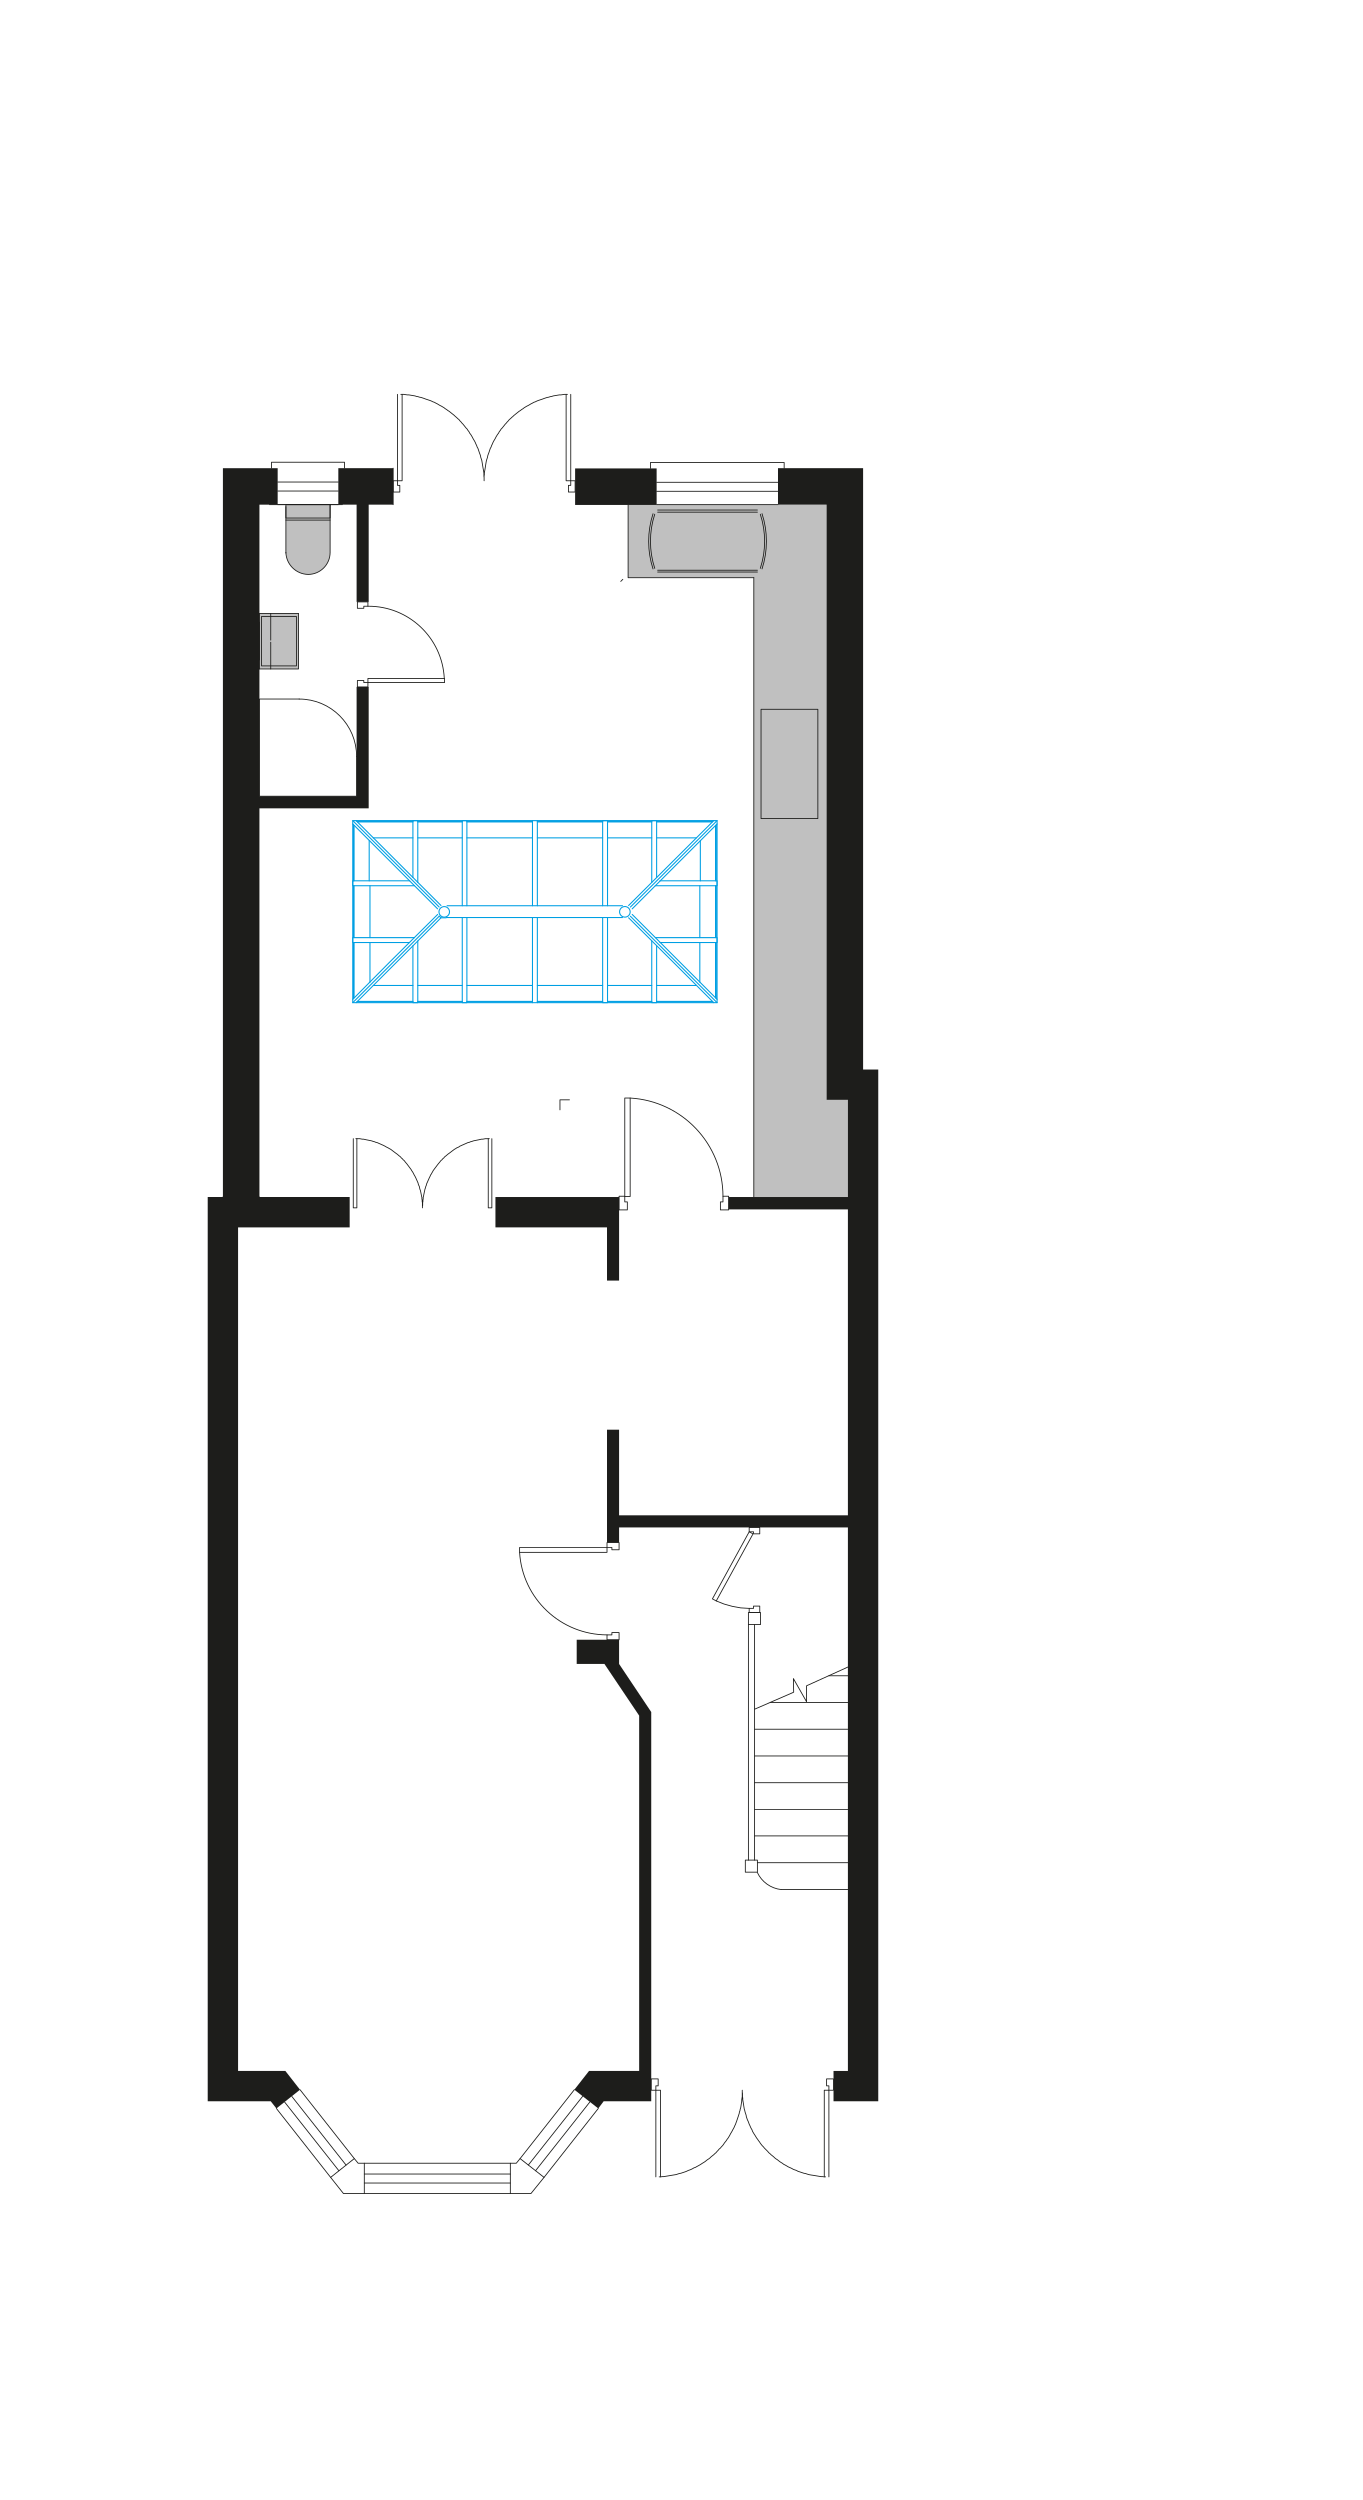
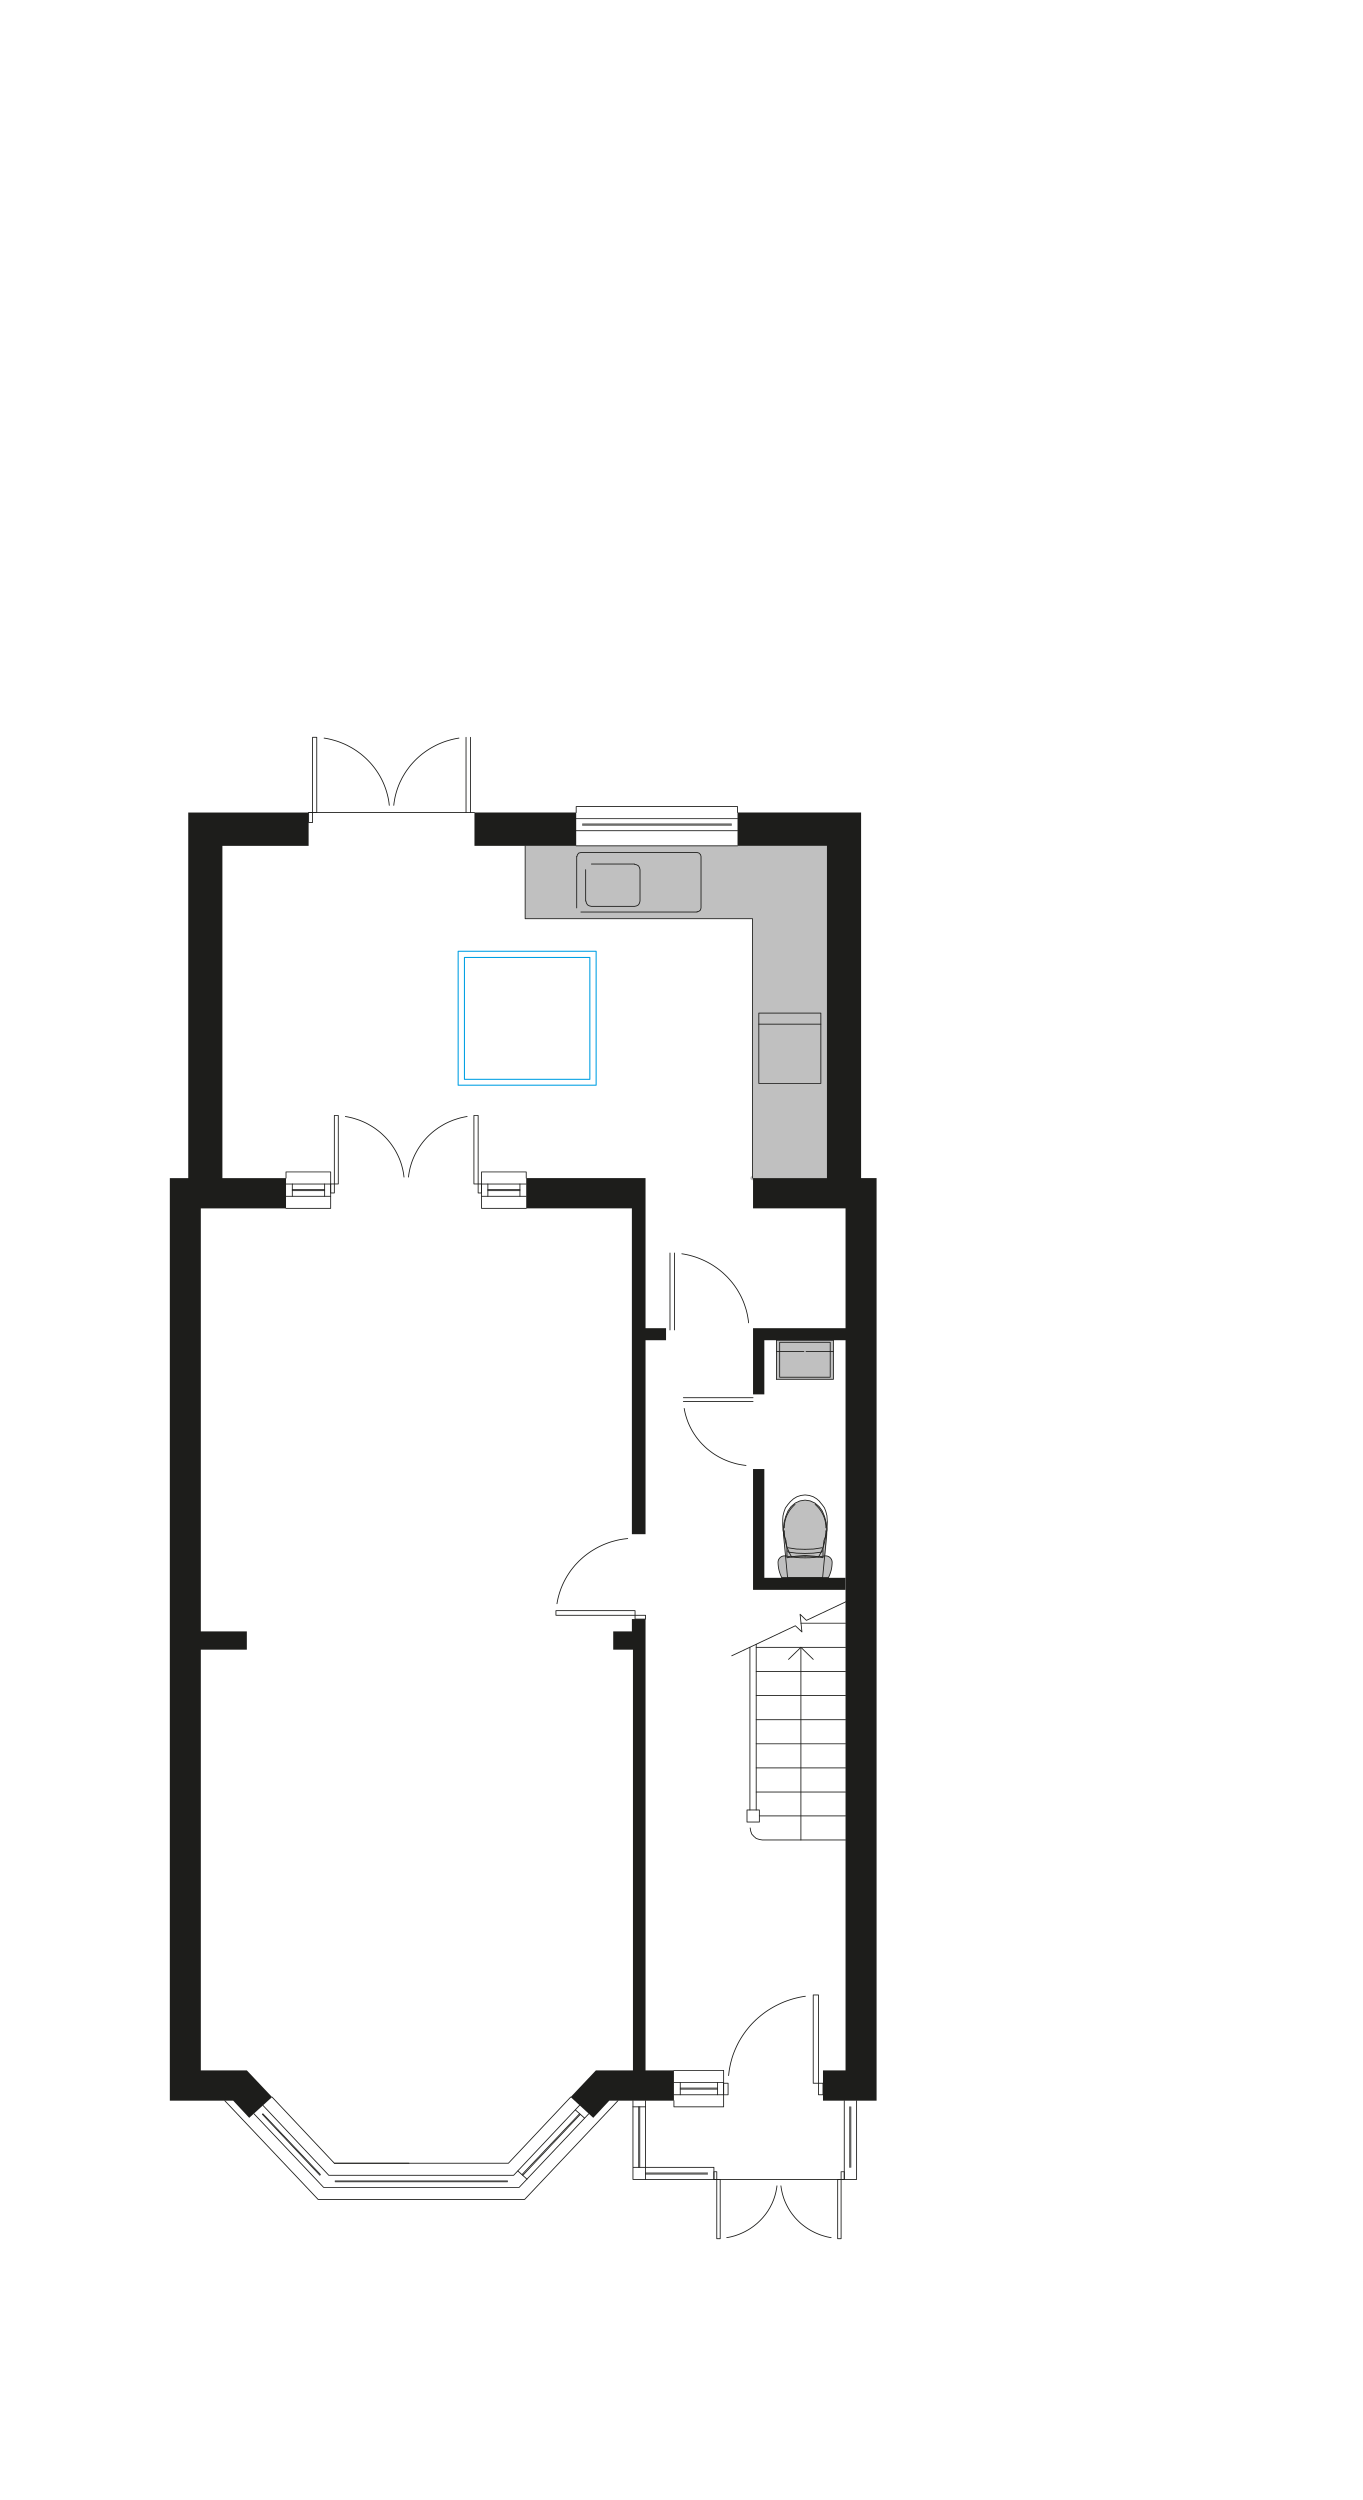
<svg xmlns="http://www.w3.org/2000/svg" viewBox="0 0 318.24 583.97">
  <defs>
-     <style>.a{fill:silver;}.b,.c{fill:none;stroke-linecap:round;stroke-linejoin:round;}.b{stroke:#1d1d1b;stroke-width:0.2px;}.c{stroke:#009fe3;stroke-width:0.25px;}.d{fill:#1d1d1b;}</style>
+     <style>.a{fill:silver;}.b,.c,.d{fill:none;stroke-linecap:round;stroke-linejoin:round;}.b{stroke:silver;stroke-width:1.01px;}.c{stroke:#1d1d1b;stroke-width:0.2px;}.d{stroke:#009fe3;stroke-width:0.25px;}.e{fill:#1d1d1b;}</style>
  </defs>
-   <polygon class="a" points="198.06 279.61 176.08 279.61 176.08 134.94 146.72 134.94 146.72 117.94 153.38 117.94 153.38 117.88 181.73 117.88 193.08 117.88 193.08 249.83 193.08 256.91 198.06 256.91 198.06 279.61" />
-   <rect class="a" x="60.6" y="143.29" width="9.13" height="12.97" />
-   <path class="a" d="M77.11,121v8.06A5.14,5.14,0,0,1,72,134.18a5.3,5.3,0,0,1-5.21-5h0V117.88H77.11Z" />
-   <line class="b" x1="60.6" y1="143.29" x2="60.6" y2="156.26" />
-   <rect class="b" x="61.08" y="144.01" width="8.17" height="11.53" />
-   <line class="b" x1="60.6" y1="143.29" x2="69.72" y2="143.29" />
-   <polyline class="b" points="69.72 143.29 69.72 156.26 60.6 156.26" />
-   <line class="b" x1="63.24" y1="150.01" x2="63.24" y2="156.26" />
-   <line class="b" x1="63.24" y1="143.29" x2="63.24" y2="149.53" />
-   <path class="b" d="M66.78,129.07A5.31,5.31,0,0,0,72,134.18a5.14,5.14,0,0,0,5.11-5.11V117.88" />
-   <line class="b" x1="62.94" y1="117.88" x2="79.99" y2="117.88" />
-   <rect class="b" x="66.78" y="117.88" width="10.33" height="3.12" />
-   <line class="b" x1="77.11" y1="121.49" x2="66.78" y2="121.49" />
-   <line class="b" x1="66.78" y1="129.17" x2="66.78" y2="118.36" />
-   <line class="b" x1="145.48" y1="135.33" x2="145" y2="135.81" />
-   <polygon class="b" points="134.34 112.3 134.34 114.94 132.78 114.94 132.78 113.38 133.32 113.38 133.32 112.3 134.34 112.3" />
-   <polygon class="b" points="92.85 112.3 92.85 113.38 93.39 113.38 93.39 114.94 91.83 114.94 91.83 112.3 92.85 112.3" />
-   <polyline class="b" points="132.24 92.12 132.24 112.3 133.32 112.3 133.32 92.12" />
-   <polyline class="b" points="192.84 508.49 192.48 508.49 192.12 508.43 191.76 508.43 191.4 508.37 191.04 508.31 190.68 508.25 190.32 508.19 189.96 508.13 189.54 508.07 189.18 508.01 188.88 507.95 188.51 507.83 188.16 507.71 187.79 507.65 187.43 507.53 187.07 507.41 186.71 507.29 186.35 507.17 186.05 506.99 185.69 506.87 185.33 506.75 185.03 506.57 184.67 506.39 184.37 506.27 184.01 506.09 183.71 505.9 183.41 505.73 183.05 505.55 182.75 505.31 182.45 505.13 182.15 504.94 181.85 504.7 181.55 504.46 181.25 504.28 180.95 504.04 180.71 503.8 180.41 503.56 180.11 503.32 179.87 503.08 179.57 502.84 179.33 502.54 179.09 502.3 178.79 502 178.55 501.76 178.31 501.46 178.06 501.22 177.82 500.92 177.59 500.62 177.41 500.32 177.16 500.02 176.98 499.72 176.74 499.42 176.56 499.12 176.38 498.82 176.14 498.46 175.96 498.16 175.78 497.86 175.66 497.5 175.48 497.2 175.3 496.84 175.18 496.54 175 496.18 174.88 495.82 174.76 495.52 174.58 495.15 174.46 494.8 174.34 494.44 174.28 494.07 174.16 493.71 174.04 493.35 173.98 493.05 173.86 492.69 173.8 492.33 173.74 491.97 173.68 491.55 173.62 491.19 173.56 490.83 173.5 490.47 173.5 490.11 173.44 489.75 173.44 489.39 173.44 489.03 173.38 488.67 173.38 488.25 173.38 488.67 173.38 489.03 173.38 489.39 173.38 489.75 173.32 490.11 173.26 490.47 173.26 490.83 173.2 491.19 173.14 491.55 173.08 491.97 173.02 492.33 172.9 492.69 172.84 493.05 172.72 493.35 172.66 493.71 172.54 494.07 172.42 494.44 172.3 494.8 172.18 495.15 172.06 495.52 171.94 495.82 171.82 496.18 171.64 496.54 171.52 496.84 171.34 497.2 171.16 497.5 170.98 497.86 170.8 498.16 170.62 498.46 170.44 498.82 170.26 499.12 170.08 499.42 169.84 499.72 169.66 500.02 169.42 500.32 169.18 500.62 169 500.92 168.76 501.22 168.52 501.46 168.28 501.76 167.98 502 167.74 502.3 167.5 502.54 167.25 502.84 166.96 503.08 166.72 503.32 166.41 503.56 166.11 503.8 165.87 504.04 165.57 504.28 165.27 504.46 164.97 504.7 164.67 504.94 164.37 505.13 164.07 505.31 163.71 505.55 163.41 505.73 163.11 505.9 162.75 506.09 162.45 506.27 162.09 506.39 161.79 506.57 161.43 506.75 161.13 506.87 160.77 506.99 160.41 507.17 160.11 507.29 159.75 507.41 159.39 507.53 159.03 507.65 158.67 507.71 158.31 507.83 157.95 507.95 157.59 508.01 157.23 508.07 156.87 508.13 156.5 508.19 156.15 508.25 155.78 508.31 155.42 508.37 155.06 508.43 154.7 508.43 154.34 508.49 153.98 508.49" />
-   <polyline class="b" points="92.85 92.12 92.85 112.3 93.93 112.3 93.93 92.12" />
-   <polyline class="b" points="83.12 265.98 83.42 265.98 83.72 265.98 84.02 265.98 84.32 266.04 84.62 266.1 84.92 266.1 85.22 266.16 85.46 266.22 85.76 266.28 86.06 266.34 86.36 266.4 86.66 266.46 86.9 266.52 87.2 266.64 87.5 266.7 87.74 266.82 88.04 266.88 88.34 267 88.58 267.12 88.88 267.24 89.12 267.36 89.42 267.48 89.66 267.6 89.9 267.72 90.2 267.9 90.44 268.02 90.68 268.14 90.98 268.32 91.22 268.44 91.47 268.62 91.7 268.8 91.94 268.98 92.19 269.17 92.43 269.35 92.67 269.52 92.91 269.7 93.09 269.88 93.33 270.06 93.57 270.25 93.75 270.49 93.99 270.67 94.17 270.91 94.41 271.09 94.59 271.33 94.77 271.57 94.95 271.75 95.13 271.99 95.31 272.23 95.49 272.47 95.67 272.71 95.85 272.95 96.03 273.19 96.15 273.43 96.33 273.67 96.51 273.97 96.63 274.21 96.75 274.45 96.93 274.75 97.05 274.99 97.17 275.23 97.29 275.53 97.41 275.77 97.53 276.07 97.65 276.31 97.71 276.61 97.83 276.91 97.95 277.15 98.01 277.45 98.07 277.75 98.19 278.05 98.25 278.29 98.31 278.59 98.37 278.89 98.43 279.19 98.49 279.49 98.55 279.73 98.55 280.04 98.61 280.33 98.61 280.63 98.67 280.94 98.67 281.24 98.67 281.54 98.67 281.84 98.67 282.14 98.67 281.84 98.73 281.54 98.73 281.24 98.73 280.94 98.79 280.63 98.79 280.33 98.85 280.04 98.85 279.73 98.91 279.49 98.97 279.19 99.03 278.89 99.09 278.59 99.15 278.29 99.21 278.05 99.27 277.75 99.39 277.45 99.45 277.15 99.57 276.91 99.63 276.61 99.75 276.31 99.87 276.07 99.99 275.77 100.11 275.53 100.23 275.23 100.35 274.99 100.47 274.75 100.59 274.45 100.77 274.21 100.89 273.97 101.07 273.67 101.19 273.43 101.37 273.19 101.55 272.95 101.73 272.71 101.91 272.47 102.09 272.23 102.28 271.99 102.45 271.75 102.64 271.57 102.81 271.33 103 271.09 103.24 270.91 103.42 270.67 103.66 270.49 103.84 270.25 104.08 270.06 104.32 269.88 104.5 269.7 104.74 269.52 104.98 269.35 105.22 269.17 105.46 268.98 105.7 268.8 105.94 268.62 106.18 268.44 106.42 268.32 106.66 268.14 106.96 268.02 107.2 267.9 107.44 267.72 107.74 267.6 107.98 267.48 108.28 267.36 108.52 267.24 108.82 267.12 109.06 267 109.36 266.88 109.66 266.82 109.9 266.7 110.2 266.64 110.5 266.52 110.74 266.46 111.04 266.4 111.34 266.34 111.64 266.28 111.94 266.22 112.18 266.16 112.48 266.1 112.78 266.1 113.08 266.04 113.39 265.98 113.69 265.98 113.99 265.98 114.29 265.98" />
-   <polyline class="b" points="114.05 265.98 114.05 282.14 114.89 282.14 114.89 265.98" />
-   <polyline class="b" points="82.52 265.98 82.52 282.14 83.36 282.14 83.36 265.98" />
-   <polyline class="b" points="93.63 92.12 93.99 92.12 94.35 92.12 94.71 92.18 95.13 92.24 95.49 92.24 95.85 92.3 96.21 92.36 96.57 92.42 96.93 92.48 97.29 92.6 97.65 92.66 98.01 92.78 98.37 92.84 98.73 92.96 99.09 93.08 99.39 93.2 99.75 93.32 100.11 93.44 100.47 93.56 100.77 93.68 101.13 93.86 101.49 93.98 101.79 94.16 102.16 94.34 102.45 94.52 102.75 94.7 103.12 94.88 103.42 95.06 103.72 95.24 104.02 95.48 104.32 95.66 104.62 95.9 104.92 96.08 105.22 96.32 105.52 96.56 105.82 96.8 106.12 97.04 106.36 97.28 106.66 97.52 106.9 97.77 107.2 98 107.44 98.31 107.68 98.55 107.92 98.85 108.16 99.09 108.4 99.39 108.64 99.69 108.88 99.99 109.12 100.23 109.3 100.53 109.54 100.83 109.72 101.19 109.96 101.49 110.14 101.79 110.32 102.09 110.5 102.45 110.68 102.75 110.86 103.05 111.04 103.41 111.16 103.71 111.34 104.07 111.46 104.43 111.64 104.73 111.76 105.09 111.88 105.45 112 105.81 112.12 106.11 112.24 106.47 112.3 106.83 112.42 107.19 112.54 107.55 112.6 107.91 112.66 108.27 112.72 108.64 112.78 109 112.84 109.36 112.91 109.72 112.97 110.08 113.03 110.5 113.03 110.86 113.03 111.22 113.08 111.58 113.08 111.94 113.08 112.3 113.08 111.94 113.08 111.58 113.08 111.22 113.14 110.86 113.14 110.5 113.2 110.08 113.27 109.72 113.33 109.36 113.39 109 113.44 108.64 113.5 108.27 113.56 107.91 113.63 107.55 113.75 107.19 113.87 106.83 113.93 106.47 114.05 106.11 114.17 105.81 114.29 105.45 114.41 105.09 114.53 104.73 114.71 104.43 114.83 104.07 115.01 103.71 115.13 103.41 115.31 103.05 115.49 102.75 115.67 102.45 115.85 102.09 116.03 101.79 116.21 101.49 116.45 101.19 116.63 100.83 116.87 100.53 117.05 100.23 117.29 99.99 117.53 99.69 117.77 99.39 118.01 99.09 118.25 98.85 118.49 98.55 118.73 98.31 118.97 98 119.27 97.77 119.51 97.52 119.81 97.28 120.05 97.04 120.35 96.8 120.65 96.56 120.95 96.32 121.25 96.08 121.55 95.9 121.85 95.66 122.15 95.48 122.45 95.24 122.75 95.06 123.05 94.88 123.42 94.7 123.72 94.52 124.02 94.34 124.38 94.16 124.68 93.98 125.04 93.86 125.4 93.68 125.7 93.56 126.06 93.44 126.42 93.32 126.78 93.2 127.08 93.08 127.44 92.96 127.8 92.84 128.16 92.78 128.52 92.66 128.88 92.6 129.24 92.48 129.6 92.42 129.96 92.36 130.32 92.3 130.68 92.24 131.04 92.24 131.46 92.18 131.82 92.12 132.18 92.12 132.54 92.12" />
-   <polyline class="b" points="154.28 508.49 154.28 488.25 153.2 488.25 153.2 508.49" />
-   <polygon class="b" points="193.62 488.25 193.62 487.23 193.08 487.23 193.08 485.61 194.7 485.61 194.7 488.25 193.62 488.25" />
-   <polygon class="b" points="152.12 488.25 152.12 485.61 153.74 485.61 153.74 487.23 153.2 487.23 153.2 488.25 152.12 488.25" />
-   <polyline class="b" points="193.62 508.49 193.62 488.25 192.54 488.25 192.54 508.49" />
-   <polyline class="b" points="167.31 373.96 169.12 374.68 171.04 375.22 173.02 375.58 175 375.7" />
-   <rect class="b" x="85.94" y="158.48" width="17.9" height="0.96" />
-   <polygon class="b" points="83.48 140.59 83.48 142.09 84.98 142.09 84.98 141.61 85.94 141.61 85.94 140.59 83.48 140.59" />
-   <polygon class="b" points="84.98 159.44 84.98 158.96 83.48 158.96 83.48 160.46 85.94 160.46 85.94 159.44 84.98 159.44" />
-   <path class="b" d="M168.88,279.43a23,23,0,0,0-21.68-22.94" />
-   <rect class="b" x="145.94" y="256.49" width="1.26" height="23" />
-   <polygon class="b" points="170.2 282.62 168.28 282.62 168.28 280.75 168.88 280.75 168.88 279.43 170.2 279.43 170.2 282.62" />
-   <polygon class="b" points="145.94 280.75 146.54 280.75 146.54 282.62 144.61 282.62 144.61 279.43 145.94 279.43 145.94 280.75" />
-   <path class="b" d="M121.37,362.61a20.51,20.51,0,0,0,20.42,19.28" />
-   <rect class="b" x="121.37" y="361.47" width="20.42" height="1.14" />
-   <polygon class="b" points="144.61 383.03 144.61 381.35 142.93 381.35 142.93 381.89 141.79 381.89 141.79 383.03 144.61 383.03" />
-   <polygon class="b" points="142.93 361.47 142.93 362.01 144.61 362.01 144.61 360.33 141.79 360.33 141.79 361.47 142.93 361.47" />
-   <polygon class="b" points="167.31 373.96 166.41 373.48 175 357.81 175.9 358.29 167.31 373.96" />
-   <polygon class="b" points="177.47 376.67 177.47 375.16 176.02 375.16 176.02 375.7 175 375.7 175 376.67 177.47 376.67" />
-   <polygon class="b" points="176.02 357.81 176.02 358.29 177.47 358.29 177.47 356.79 175 356.79 175 357.81 176.02 357.81" />
-   <path class="b" d="M103.78,158.48a17.73,17.73,0,0,0-17.84-16.87" />
-   <line class="b" x1="176.08" y1="279.61" x2="176.08" y2="134.94" />
-   <polygon class="b" points="77.23 508.61 82.76 504.22 83.66 505.31 85.1 505.31 85.1 512.39 80.23 512.39 77.23 508.61" />
-   <polygon class="b" points="127.08 508.61 121.49 504.22 120.59 505.31 119.21 505.31 119.21 512.39 124.02 512.39 127.08 508.61" />
-   <line class="b" x1="52.07" y1="279.61" x2="60.6" y2="279.61" />
-   <rect class="b" x="174.82" y="376.66" width="2.82" height="2.82" />
-   <polyline class="b" points="176.08 134.94 146.72 134.94 146.72 117.88" />
-   <polyline class="b" points="133.02 256.91 130.8 256.91 130.8 259.25" />
-   <line class="b" x1="91.83" y1="117.88" x2="91.83" y2="109.36" />
-   <path class="b" d="M152.94,120.12a20.45,20.45,0,0,0,0,12.64" />
-   <path class="b" d="M177.6,132.76a20.37,20.37,0,0,0,0-12.64" />
-   <path class="b" d="M178,132.89a20.76,20.76,0,0,0,0-12.9" />
-   <line class="b" x1="176.92" y1="133.2" x2="153.62" y2="133.2" />
-   <line class="b" x1="176.92" y1="119.63" x2="153.62" y2="119.63" />
-   <line class="b" x1="176.92" y1="119.14" x2="153.62" y2="119.14" />
-   <line class="b" x1="176.92" y1="133.62" x2="153.62" y2="133.62" />
-   <polyline class="b" points="60.6 145.33 60.6 149.77 60.6 154.16" />
-   <path class="b" d="M152.54,120a20.83,20.83,0,0,0,0,12.9" />
-   <polyline class="b" points="83.3 176.68 83.3 185.99 60.6 185.99 60.6 163.29 69.91 163.29" />
-   <path class="b" d="M83.3,176.71a13.42,13.42,0,0,0-13.43-13.42" />
-   <line class="b" x1="119.21" y1="512.39" x2="85.1" y2="512.39" />
-   <line class="b" x1="198.06" y1="391.44" x2="193.62" y2="391.44" />
-   <polyline class="b" points="151.94 109.42 151.94 108.03 183.17 108.03 183.17 109.42" />
-   <line class="b" x1="134.16" y1="488.13" x2="121.49" y2="504.22" />
-   <line class="b" x1="64.86" y1="112.6" x2="79.03" y2="112.6" />
-   <line class="b" x1="139.75" y1="492.51" x2="127.08" y2="508.61" />
-   <line class="b" x1="198.06" y1="441.35" x2="182.51" y2="441.35" />
-   <line class="b" x1="176.26" y1="379.49" x2="176.26" y2="434.5" />
-   <line class="b" x1="70.08" y1="488.13" x2="82.76" y2="504.22" />
-   <line class="b" x1="198.06" y1="403.93" x2="176.26" y2="403.93" />
-   <line class="b" x1="198.06" y1="410.18" x2="176.26" y2="410.18" />
-   <line class="b" x1="198.06" y1="416.42" x2="176.26" y2="416.42" />
-   <line class="b" x1="198.06" y1="422.67" x2="176.26" y2="422.67" />
-   <line class="b" x1="198.06" y1="428.85" x2="176.26" y2="428.85" />
-   <line class="b" x1="198.06" y1="435.1" x2="176.92" y2="435.1" />
-   <line class="b" x1="153.38" y1="117.88" x2="181.73" y2="117.88" />
-   <line class="b" x1="174.82" y1="379.49" x2="174.82" y2="434.5" />
-   <line class="b" x1="80.83" y1="505.73" x2="68.16" y2="489.69" />
-   <line class="b" x1="64.56" y1="492.51" x2="77.23" y2="508.61" />
-   <line class="b" x1="79.15" y1="507.05" x2="66.48" y2="491.01" />
-   <line class="b" x1="85.1" y1="507.83" x2="119.21" y2="507.83" />
-   <line class="b" x1="153.38" y1="112.66" x2="181.73" y2="112.66" />
-   <line class="b" x1="153.38" y1="114.76" x2="181.73" y2="114.76" />
-   <line class="b" x1="119.21" y1="505.3" x2="85.1" y2="505.3" />
-   <line class="b" x1="64.86" y1="117.88" x2="79.03" y2="117.88" />
-   <line class="b" x1="198.06" y1="397.68" x2="179.93" y2="397.68" />
-   <polyline class="b" points="63.42 109.36 63.42 107.97 80.47 107.97 80.47 109.36" />
-   <line class="b" x1="125.1" y1="507.05" x2="137.77" y2="491.01" />
-   <line class="b" x1="123.41" y1="505.73" x2="136.09" y2="489.69" />
-   <polyline class="b" points="176.26 399.25 185.39 395.28 185.33 392.1 188.4 397.5 188.4 393.78 198.06 389.4" />
-   <rect class="b" x="174.1" y="434.5" width="2.82" height="2.82" />
-   <path class="b" d="M176.9,437.38a7,7,0,0,0,5.57,4" />
-   <line class="b" x1="64.86" y1="114.7" x2="79.03" y2="114.7" />
-   <line class="b" x1="85.1" y1="509.93" x2="119.21" y2="509.93" />
-   <rect class="b" x="177.77" y="165.69" width="13.27" height="25.52" />
-   <line class="c" x1="82.4" y1="234.21" x2="82.4" y2="191.69" />
-   <line class="c" x1="107.98" y1="230.19" x2="97.59" y2="230.19" />
-   <line class="c" x1="96.45" y1="230.19" x2="87.2" y2="230.19" />
-   <line class="c" x1="87.2" y1="195.72" x2="96.45" y2="195.72" />
-   <line class="c" x1="97.59" y1="195.72" x2="107.98" y2="195.72" />
-   <polyline class="c" points="107.98 211.57 107.98 191.69 109.06 191.69 109.06 211.57" />
-   <polyline class="c" points="109.06 214.33 109.06 234.21 107.98 234.21 107.98 214.33" />
-   <polyline class="c" points="96.45 204.97 96.45 191.69 97.59 191.69 97.59 206.11" />
-   <polyline class="c" points="95.67 220.16 82.4 220.16 82.4 219.02 96.81 219.02" />
-   <polyline class="c" points="96.81 206.89 82.4 206.89 82.4 205.75 95.67 205.75" />
-   <polyline class="c" points="97.59 219.8 97.59 234.21 96.45 234.21 96.45 220.94" />
-   <line class="c" x1="82.58" y1="233.25" x2="82.58" y2="220.16" />
-   <line class="c" x1="86.42" y1="229.41" x2="86.42" y2="220.16" />
-   <line class="c" x1="82.7" y1="233.07" x2="82.7" y2="220.16" />
-   <line class="c" x1="83.54" y1="191.99" x2="96.45" y2="191.99" />
-   <line class="c" x1="83.36" y1="191.87" x2="96.45" y2="191.87" />
-   <line class="c" x1="86.24" y1="205.75" x2="86.24" y2="196.38" />
-   <line class="c" x1="82.58" y1="205.75" x2="82.58" y2="192.65" />
-   <line class="c" x1="82.7" y1="205.75" x2="82.7" y2="192.83" />
-   <line class="c" x1="82.58" y1="219.02" x2="82.58" y2="206.89" />
-   <line class="c" x1="86.42" y1="219.02" x2="86.42" y2="206.89" />
-   <line class="c" x1="82.7" y1="219.02" x2="82.7" y2="206.89" />
-   <line class="c" x1="96.45" y1="234.03" x2="83.36" y2="234.03" />
-   <line class="c" x1="96.45" y1="233.91" x2="83.54" y2="233.91" />
-   <line class="c" x1="107.98" y1="234.03" x2="97.59" y2="234.03" />
-   <line class="c" x1="107.98" y1="233.91" x2="97.59" y2="233.91" />
-   <line class="c" x1="97.59" y1="191.99" x2="107.98" y2="191.99" />
-   <line class="c" x1="97.59" y1="191.87" x2="107.98" y2="191.87" />
-   <line class="c" x1="103" y1="211.51" x2="83.18" y2="191.69" />
-   <line class="c" x1="102.21" y1="212.29" x2="82.4" y2="192.47" />
-   <polyline class="c" points="103 214.39 91.89 225.5 83.18 234.21" />
-   <polyline class="c" points="102.22 213.61 91.04 224.72 82.4 233.43" />
-   <path class="c" d="M105,213a1.23,1.23,0,1,0-1.23,1.23A1.23,1.23,0,0,0,105,213Z" />
-   <line class="c" x1="125.52" y1="191.69" x2="125.52" y2="211.57" />
-   <line class="c" x1="124.38" y1="191.69" x2="124.38" y2="211.57" />
-   <line class="c" x1="124.38" y1="234.21" x2="124.38" y2="214.33" />
-   <line class="c" x1="125.52" y1="234.21" x2="125.52" y2="214.33" />
-   <line class="c" x1="167.5" y1="234.21" x2="167.5" y2="191.69" />
-   <line class="c" x1="125.52" y1="230.19" x2="140.77" y2="230.19" />
-   <line class="c" x1="109.06" y1="230.19" x2="124.38" y2="230.19" />
-   <line class="c" x1="141.91" y1="230.19" x2="152.24" y2="230.19" />
-   <line class="c" x1="153.38" y1="230.19" x2="162.63" y2="230.19" />
-   <line class="c" x1="162.63" y1="195.72" x2="153.38" y2="195.72" />
-   <line class="c" x1="152.24" y1="195.72" x2="141.91" y2="195.72" />
-   <line class="c" x1="124.38" y1="195.72" x2="109.06" y2="195.72" />
-   <line class="c" x1="140.77" y1="195.72" x2="125.52" y2="195.72" />
-   <polyline class="c" points="147.26 214.03 167.5 234.21 82.4 234.21 102.58 214.03" />
-   <polyline class="c" points="141.91 211.57 141.91 191.69 140.77 191.69 140.77 211.57" />
-   <polyline class="c" points="140.77 214.33 140.77 234.21 141.91 234.21 141.91 214.33" />
-   <polyline class="c" points="153.38 204.97 153.38 191.69 152.24 191.69 152.24 206.11" />
-   <polyline class="c" points="154.16 220.16 167.5 220.16 167.5 219.02 153.08 219.02" />
-   <polyline class="c" points="153.08 206.89 167.5 206.89 167.5 205.75 154.16 205.75" />
-   <polyline class="c" points="152.24 219.8 152.24 234.21 153.38 234.21 153.38 220.94" />
-   <line class="c" x1="167.32" y1="233.25" x2="167.32" y2="220.16" />
-   <line class="c" x1="163.47" y1="229.41" x2="163.47" y2="220.16" />
-   <line class="c" x1="167.14" y1="233.07" x2="167.14" y2="220.16" />
-   <line class="c" x1="166.35" y1="191.99" x2="153.38" y2="191.99" />
-   <line class="c" x1="166.47" y1="191.87" x2="153.38" y2="191.87" />
-   <line class="c" x1="163.59" y1="205.75" x2="163.59" y2="196.38" />
-   <line class="c" x1="167.32" y1="205.75" x2="167.32" y2="192.65" />
-   <line class="c" x1="167.14" y1="205.75" x2="167.14" y2="192.83" />
-   <line class="c" x1="167.32" y1="219.02" x2="167.32" y2="206.89" />
-   <line class="c" x1="163.47" y1="219.02" x2="163.47" y2="206.89" />
-   <line class="c" x1="167.14" y1="219.02" x2="167.14" y2="206.89" />
-   <line class="c" x1="153.38" y1="234.03" x2="166.47" y2="234.03" />
-   <line class="c" x1="153.38" y1="233.91" x2="166.35" y2="233.91" />
-   <line class="c" x1="141.91" y1="234.03" x2="152.24" y2="234.03" />
-   <line class="c" x1="141.91" y1="233.91" x2="152.24" y2="233.91" />
-   <line class="c" x1="125.52" y1="234.03" x2="140.77" y2="234.03" />
-   <line class="c" x1="109.06" y1="234.03" x2="124.38" y2="234.03" />
-   <line class="c" x1="125.52" y1="233.91" x2="140.77" y2="233.91" />
-   <line class="c" x1="109.06" y1="233.91" x2="124.38" y2="233.91" />
-   <line class="c" x1="124.38" y1="191.99" x2="109.06" y2="191.99" />
-   <line class="c" x1="140.77" y1="191.99" x2="125.52" y2="191.99" />
-   <line class="c" x1="124.38" y1="191.87" x2="109.06" y2="191.87" />
-   <line class="c" x1="140.77" y1="191.87" x2="125.52" y2="191.87" />
-   <line class="c" x1="152.24" y1="191.99" x2="141.91" y2="191.99" />
-   <line class="c" x1="152.24" y1="191.87" x2="141.91" y2="191.87" />
-   <line class="c" x1="146.84" y1="211.51" x2="166.71" y2="191.69" />
-   <line class="c" x1="147.68" y1="212.29" x2="167.5" y2="192.47" />
-   <polyline class="c" points="146.84 214.39 158.01 225.5 166.72 234.21" />
-   <polyline class="c" points="147.68 213.61 158.79 224.72 167.5 233.43" />
-   <polyline class="c" points="102.58 211.87 82.4 191.69 167.5 191.69 147.26 211.87" />
-   <polyline class="c" points="145.4 214.33 104.26 214.33 104.2 214.39 103 214.39 102.58 213.97" />
-   <line class="c" x1="145.4" y1="211.57" x2="104.44" y2="211.57" />
-   <path class="c" d="M147.2,213a1.24,1.24,0,1,0-1.23,1.23A1.23,1.23,0,0,0,147.2,213Z" />
-   <rect class="d" x="134.34" y="109.42" width="19.04" height="8.53" />
-   <polygon class="d" points="137.59 483.75 149.3 483.75 149.3 400.75 141.19 388.68 134.71 388.68 134.71 383.03 144.61 383.03 144.61 388.68 152.12 399.91 152.12 490.83 141.01 490.83 139.75 492.51 134.16 488.13 137.59 483.75" />
-   <polygon class="d" points="115.73 279.61 115.73 286.7 141.79 286.7 141.79 299.13 144.61 299.13 144.61 279.61 115.73 279.61" />
-   <polygon class="d" points="83.3 117.88 83.3 140.59 86.12 140.59 86.12 117.88 91.83 117.88 91.83 109.36 79.03 109.36 79.03 117.88 83.3 117.88" />
-   <polygon class="d" points="48.52 490.83 63.24 490.83 64.56 492.51 70.08 488.13 66.66 483.75 55.61 483.75 55.61 286.7 81.68 286.7 81.68 279.61 60.6 279.61 60.6 188.81 86.12 188.81 86.12 160.46 83.3 160.46 83.3 185.99 60.6 185.99 60.6 117.88 64.86 117.88 64.86 109.36 52.07 109.36 52.07 279.61 48.52 279.61 48.52 490.83" />
-   <polygon class="d" points="198.06 279.61 170.2 279.61 170.2 282.5 198.06 282.5 198.06 353.96 144.61 353.96 144.61 333.96 141.79 333.96 141.79 360.33 144.61 360.33 144.61 356.79 198.06 356.79 198.06 483.75 194.7 483.75 194.7 490.83 205.15 490.83 205.15 279.61 205.15 249.83 201.61 249.83 201.61 109.36 181.73 109.36 181.73 117.88 193.08 117.88 193.08 249.83 193.08 256.91 198.06 256.91 198.06 279.61" />
+   <polygon class="a" points="122.67 197.58 122.67 214.6 175.78 214.6 175.78 275.19 175.9 275.19 193.16 275.19 193.16 197.58 172.28 197.58 134.59 197.58 122.67 197.58" />
+   <line class="b" x1="175.78" y1="275.19" x2="175.9" y2="275.19" />
+   <rect class="a" x="181.38" y="313.06" width="13.29" height="9.13" />
+   <path class="a" d="M192.88,363.43l.34,0,.31.11.29.18.23.24.18.28.11.31,0,.32,0,.48,0,.47-.07.46-.1.47-.13.45-.15.45-.18.44-.21.43H182.64l-.21-.43-.18-.44-.15-.45-.13-.45-.1-.47-.07-.46,0-.47,0-.48,0-.32.11-.31.18-.28.23-.24.29-.18.31-.11.34,0,.24,0-.45-4.83-.05-1.46.16-1.46.36-1.41.55-1.33.75-1,1-.81,1.11-.51,1.19-.18,1.19.18,1.11.51,1,.81.75,1,.55,1.33.36,1.41.16,1.46,0,1.46-.45,4.83Zm-7.08.35,1.13.09,1.13,0,1.13,0,1.12-.09.91-.12h-6.33Z" />
+   <line class="c" x1="181.38" y1="313.06" x2="194.67" y2="313.06" />
+   <rect class="c" x="182.12" y="313.54" width="11.81" height="8.17" />
+   <line class="c" x1="181.38" y1="313.06" x2="181.38" y2="322.19" />
+   <polyline class="c" points="181.38 322.19 194.67 322.19 194.67 313.06" />
+   <line class="c" x1="188.28" y1="315.7" x2="194.67" y2="315.7" />
+   <line class="c" x1="181.38" y1="315.7" x2="187.78" y2="315.7" />
+   <polygon class="c" points="193.48 368.56 193.69 368.13 193.87 367.69 194.02 367.24 194.15 366.79 194.25 366.32 194.32 365.86 194.36 365.38 194.38 364.91 194.34 364.59 194.23 364.27 194.05 364 193.81 363.76 193.53 363.58 193.22 363.47 192.88 363.43 192.55 363.45 191.43 363.65 190.31 363.78 189.19 363.87 188.06 363.89 186.93 363.87 185.8 363.78 184.69 363.65 183.57 363.45 183.24 363.43 182.9 363.47 182.59 363.58 182.3 363.76 182.07 364 181.89 364.27 181.78 364.59 181.74 364.91 181.76 365.38 181.8 365.86 181.87 366.32 181.97 366.79 182.1 367.24 182.25 367.69 182.43 368.13 182.64 368.56 193.48 368.56" />
+   <polyline class="c" points="185.71 351.42 185.52 351.58 185.34 351.76 185.17 351.94 185 352.12 184.84 352.31 184.68 352.5 184.53 352.7 184.4 352.91 184.26 353.12 184.13 353.33 184.02 353.55 183.91 353.77 183.8 353.99 183.71 354.22 183.62 354.45 183.54 354.69 183.47 354.92 183.4 355.16 183.35 355.4 183.3 355.64 183.26 355.89 183.24 356.13 183.21 356.38 183.2 356.62 183.2 356.87" />
+   <polyline class="c" points="192.92 356.87 192.92 356.62 192.91 356.38 192.88 356.13 192.85 355.89 192.82 355.64 192.77 355.4 192.72 355.16 192.65 354.92 192.58 354.69 192.5 354.45 192.41 354.22 192.32 353.99 192.21 353.77 192.1 353.55 191.98 353.33 191.86 353.12 191.72 352.91 191.58 352.7 191.44 352.5 191.28 352.31 191.12 352.12 190.95 351.94 190.78 351.76 190.6 351.58 190.41 351.42" />
+   <polyline class="c" points="191.22 363.65 191.42 363.3 191.61 362.95 191.79 362.59 191.95 362.22 192.1 361.85 192.24 361.48 192.37 361.1 192.48 360.71 192.58 360.33 192.67 359.94 192.75 359.55 192.81 359.15 192.85 358.75 192.89 358.36 192.91 357.96 192.91 357.56" />
+   <line class="c" x1="188.06" y1="363.65" x2="191.22" y2="363.65" />
+   <line class="c" x1="184.9" y1="363.65" x2="188.06" y2="363.65" />
+   <polyline class="c" points="183.21 357.56 183.21 357.96 183.23 358.36 183.27 358.75 183.31 359.15 183.37 359.55 183.45 359.94 183.53 360.33 183.63 360.71 183.75 361.1 183.88 361.48 184.01 361.85 184.17 362.22 184.33 362.59 184.51 362.95 184.69 363.3 184.9 363.65" />
+   <polygon class="c" points="192.98 355.7 192.62 354.29 192.07 352.96 191.32 351.91 190.36 351.1 189.25 350.59 188.06 350.41 186.87 350.59 185.75 351.1 184.79 351.91 184.05 352.96 183.5 354.29 183.14 355.7 182.98 357.16 183.03 358.62 183.97 368.56 192.15 368.56 193.09 358.62 193.14 357.16 192.98 355.7" />
+   <polyline class="c" points="191.44 350.76 192.05 351.48 192.6 352.25 192.91 353.09 193.16 354.05 193.25 355.48 193.16 357.47 192.91 358.67 192.48 359.81 192.24 361.78 192.24 363.87 190.33 363.52 188.06 363.34 185.79 363.52 183.82 363.88 183.82 361.78 183.58 359.81 183.15 358.67 182.9 357.47 182.84 356.21 182.84 354.95 182.9 354.05 183.15 353.09 183.46 352.25 184.01 351.48 184.62 350.76 185.36 350.1 186.16 349.62 187.08 349.32 188.06 349.2 189.04 349.32 189.96 349.62 190.76 350.1 191.5 350.76" />
+   <polyline class="c" points="192.11 362.26 191.87 362.56 189.96 362.8 188.06 362.86" />
+   <polyline class="c" points="188 362.86 186.09 362.8 184.19 362.56 183.95 362.26" />
+   <polyline class="c" points="188 361.9 186.03 361.84 184.07 361.54" />
+   <line class="c" x1="109.91" y1="189.79" x2="109.91" y2="172.23" />
+   <line class="c" x1="175.17" y1="422.79" x2="175.17" y2="384.8" />
+   <line class="c" x1="176.64" y1="422.79" x2="176.64" y2="384.08" />
+   <polyline class="c" points="197.51 429.8 178.11 429.8 177.38 429.68 176.64 429.44 176.09 428.96 175.6 428.42 175.35 427.7 175.23 426.99" />
+   <polyline class="c" points="63.55 489.85 78.1 505.31 118.75 505.31 133.3 489.85" />
+   <line class="c" x1="177.38" y1="424.17" x2="197.51" y2="424.17" />
+   <line class="c" x1="176.64" y1="418.6" x2="197.51" y2="418.6" />
+   <line class="c" x1="176.64" y1="412.96" x2="197.51" y2="412.96" />
+   <line class="c" x1="176.64" y1="407.33" x2="197.51" y2="407.33" />
+   <line class="c" x1="176.64" y1="401.7" x2="197.51" y2="401.7" />
+   <line class="c" x1="176.64" y1="396.06" x2="197.51" y2="396.06" />
+   <line class="c" x1="176.64" y1="390.43" x2="197.51" y2="390.43" />
+   <line class="c" x1="176.64" y1="384.8" x2="197.51" y2="384.8" />
+   <line class="c" x1="187.08" y1="379.16" x2="197.51" y2="379.16" />
+   <line class="c" x1="147.85" y1="492.13" x2="150.79" y2="492.13" />
+   <polyline class="c" points="147.85 506.27 166.76 506.27 166.76 509.09 147.85 509.09 147.85 490.69" />
+   <polyline class="c" points="197.21 490.69 197.21 509.09 200.09 509.09 200.09 490.69" />
+   <polyline class="c" points="122.67 197.58 122.67 214.6 175.78 214.6 175.78 275.19" />
+   <line class="c" x1="150.79" y1="490.69" x2="150.79" y2="509.09" />
+   <line class="c" x1="149.44" y1="492.13" x2="149.44" y2="506.27" />
+   <line class="c" x1="149.2" y1="492.13" x2="149.2" y2="506.27" />
+   <line class="c" x1="198.5" y1="492.13" x2="198.5" y2="506.27" />
+   <line class="c" x1="198.74" y1="492.13" x2="198.74" y2="506.27" />
+   <line class="c" x1="165.28" y1="507.59" x2="150.79" y2="507.59" />
+   <line class="c" x1="165.28" y1="507.83" x2="150.79" y2="507.83" />
+   <polyline class="c" points="52.5 490.69 74.3 513.76 122.55 513.76 144.35 490.69" />
+   <polyline class="c" points="137.53 493.75 121.26 510.95 75.59 510.95 59.32 493.75" />
+   <line class="c" x1="118.56" y1="509.63" x2="78.29" y2="509.63" />
+   <polyline class="c" points="135.38 491.77 119.97 508.13 76.81 508.13 61.4 491.77" />
+   <line class="c" x1="118.56" y1="509.45" x2="78.29" y2="509.45" />
+   <line class="c" x1="95.54" y1="505.31" x2="78.1" y2="505.31" />
+   <line class="c" x1="61.28" y1="493.87" x2="74.73" y2="508.13" />
+   <line class="c" x1="61.4" y1="493.75" x2="74.85" y2="507.95" />
+   <line class="c" x1="134.4" y1="492.85" x2="136.55" y2="494.77" />
+   <line class="c" x1="135.57" y1="493.87" x2="122.12" y2="508.13" />
+   <line class="c" x1="135.38" y1="493.75" x2="121.94" y2="507.95" />
+   <line class="c" x1="120.96" y1="507.11" x2="123.1" y2="509.03" />
+   <line class="c" x1="167.62" y1="486.44" x2="167.62" y2="489.31" />
+   <polyline class="c" points="157.42 490.69 157.42 492.13 169.03 492.13 169.03 483.62 157.42 483.62" />
+   <line class="c" x1="169.03" y1="489.31" x2="157.42" y2="489.31" />
+   <line class="c" x1="167.62" y1="487.99" x2="158.9" y2="487.99" />
+   <line class="c" x1="169.03" y1="486.44" x2="157.42" y2="486.44" />
+   <line class="c" x1="167.62" y1="487.75" x2="158.9" y2="487.75" />
+   <line class="c" x1="158.9" y1="486.44" x2="158.9" y2="489.31" />
+   <line class="c" x1="75.83" y1="279.44" x2="75.83" y2="276.57" />
+   <polyline class="c" points="66.81 275.19 66.81 273.75 77.24 273.75 77.24 282.26 66.81 282.26" />
+   <line class="c" x1="77.24" y1="276.57" x2="66.81" y2="276.57" />
+   <line class="c" x1="75.83" y1="277.88" x2="68.28" y2="277.88" />
+   <line class="c" x1="77.24" y1="279.44" x2="66.81" y2="279.44" />
+   <line class="c" x1="75.83" y1="278.12" x2="68.28" y2="278.12" />
+   <line class="c" x1="68.28" y1="279.44" x2="68.28" y2="276.57" />
+   <line class="c" x1="121.45" y1="279.44" x2="121.45" y2="276.57" />
+   <polyline class="c" points="122.92 282.26 112.48 282.26 112.48 273.75 122.92 273.75 122.92 275.19" />
+   <line class="c" x1="122.92" y1="276.57" x2="112.48" y2="276.57" />
+   <line class="c" x1="121.45" y1="277.88" x2="113.96" y2="277.88" />
+   <line class="c" x1="122.92" y1="279.44" x2="112.48" y2="279.44" />
+   <line class="c" x1="121.45" y1="278.12" x2="113.96" y2="278.12" />
+   <line class="c" x1="113.96" y1="279.44" x2="113.96" y2="276.57" />
+   <polyline class="c" points="134.59 189.79 134.59 188.41 172.28 188.41 172.28 189.79" />
+   <line class="c" x1="172.28" y1="191.23" x2="134.59" y2="191.23" />
+   <line class="c" x1="170.87" y1="192.49" x2="136.06" y2="192.49" />
+   <line class="c" x1="172.28" y1="194.04" x2="134.59" y2="194.04" />
+   <line class="c" x1="170.87" y1="192.73" x2="136.06" y2="192.73" />
+   <line class="c" x1="172.28" y1="197.58" x2="134.59" y2="197.58" />
+   <line class="c" x1="72.09" y1="189.79" x2="110.83" y2="189.79" />
+   <polyline class="c" points="75.71 172.41 76.33 172.51 76.94 172.64 77.55 172.79 78.15 172.96 78.75 173.14 79.34 173.35 79.92 173.58 80.49 173.82 81.06 174.09 81.61 174.38 82.16 174.68 82.69 175 83.21 175.34 83.72 175.7 84.22 176.07 84.7 176.46 85.17 176.87 85.62 177.29 86.06 177.73 86.49 178.18 86.89 178.64 87.28 179.12 87.66 179.62 88.01 180.12 88.35 180.64 88.67 181.16 88.97 181.7 89.25 182.25 89.51 182.8 89.75 183.37 89.97 183.94 90.17 184.52 90.35 185.11 90.51 185.7 90.65 186.3 90.77 186.9 90.86 187.5 90.93 188.11" />
+   <polygon class="c" points="72.09 192.13 73.01 192.13 73.01 189.79 73.99 189.79 73.99 172.23 73.01 172.23 73.01 189.79 72.09 189.79 72.09 192.13" />
+   <polyline class="c" points="91.98 188.11 92.05 187.5 92.15 186.9 92.26 186.3 92.4 185.7 92.56 185.11 92.74 184.52 92.94 183.94 93.16 183.37 93.4 182.8 93.67 182.25 93.94 181.7 94.25 181.16 94.56 180.64 94.9 180.12 95.26 179.62 95.63 179.12 96.02 178.64 96.43 178.18 96.85 177.73 97.29 177.29 97.74 176.87 98.21 176.46 98.69 176.07 99.19 175.7 99.7 175.34 100.22 175 100.75 174.68 101.3 174.38 101.85 174.09 102.42 173.82 102.99 173.58 103.57 173.35 104.16 173.14 104.76 172.96 105.36 172.79 105.97 172.64 106.59 172.51 107.2 172.41" />
+   <line class="c" x1="108.86" y1="172.23" x2="108.86" y2="189.79" />
+   <polyline class="c" points="80.68 260.8 81.24 260.9 81.79 261.02 82.33 261.15 82.88 261.31 83.41 261.48 83.94 261.66 84.46 261.87 84.98 262.09 85.49 262.33 85.98 262.59 86.47 262.87 86.95 263.16 87.42 263.46 87.88 263.79 88.32 264.12 88.76 264.47 89.18 264.84 89.58 265.22 89.98 265.61 90.36 266.02 90.72 266.44 91.08 266.87 91.41 267.31 91.73 267.77 92.03 268.23 92.32 268.7 92.59 269.19 92.84 269.68 93.08 270.18 93.3 270.69 93.5 271.2 93.68 271.72 93.84 272.25 93.98 272.78 94.11 273.32 94.22 273.86 94.3 274.4 94.37 274.95" />
+   <polygon class="c" points="77.24 278.66 78.1 278.66 78.1 276.56 79.02 276.56 79.02 260.56 78.1 260.56 78.1 276.56 77.24 276.56 77.24 278.66" />
+   <polyline class="c" points="95.42 274.95 95.48 274.4 95.57 273.86 95.68 273.32 95.8 272.78 95.95 272.25 96.11 271.72 96.29 271.2 96.49 270.69 96.71 270.18 96.94 269.68 97.2 269.19 97.47 268.7 97.75 268.23 98.06 267.77 98.38 267.31 98.71 266.87 99.06 266.44 99.43 266.02 99.81 265.61 100.2 265.22 100.61 264.84 101.03 264.47 101.47 264.12 101.91 263.79 102.37 263.46 102.84 263.16 103.32 262.87 103.8 262.59 104.3 262.33 104.81 262.09 105.33 261.87 105.85 261.66 106.38 261.48 106.91 261.31 107.45 261.15 108 261.02 108.55 260.9 109.11 260.8" />
+   <polygon class="c" points="112.48 278.66 111.69 278.66 111.69 276.56 110.7 276.56 110.7 260.56 111.69 260.56 111.69 276.56 112.48 276.56 112.48 278.66" />
+   <polyline class="c" points="181.49 510.59 181.43 511.06 181.34 511.54 181.25 512.01 181.13 512.48 181 512.95 180.85 513.41 180.69 513.87 180.5 514.32 180.31 514.76 180.09 515.19 179.87 515.62 179.62 516.04 179.37 516.46 179.09 516.86 178.81 517.25 178.5 517.63 178.19 518.01 177.86 518.37 177.52 518.72 177.17 519.06 176.81 519.39 176.43 519.7 176.05 520 175.65 520.29 175.24 520.57 174.82 520.83 174.4 521.07 173.97 521.3 173.52 521.52 173.07 521.72 172.62 521.91 172.15 522.08 171.69 522.24 171.21 522.37 170.73 522.5 170.25 522.6 169.76 522.69" />
+   <polygon class="c" points="166.76 507.29 167.43 507.29 167.43 509.09 168.23 509.09 168.23 522.93 167.43 522.93 167.43 509.09 166.76 509.09 166.76 507.29" />
+   <polyline class="c" points="194.14 522.69 193.65 522.6 193.17 522.5 192.69 522.37 192.22 522.23 191.75 522.08 191.29 521.91 190.83 521.72 190.38 521.52 189.94 521.3 189.5 521.07 189.08 520.83 188.66 520.57 188.25 520.29 187.86 520 187.47 519.7 187.09 519.39 186.73 519.06 186.38 518.72 186.04 518.37 185.71 518.01 185.4 517.63 185.1 517.25 184.81 516.86 184.54 516.46 184.28 516.04 184.04 515.62 183.81 515.19 183.6 514.76 183.4 514.32 183.22 513.87 183.05 513.41 182.91 512.95 182.77 512.48 182.66 512.01 182.56 511.54 182.48 511.06 182.41 510.59" />
+   <polygon class="c" points="197.21 507.29 196.47 507.29 196.47 509.09 195.67 509.09 195.67 522.93 196.47 522.93 196.47 509.09 197.21 509.09 197.21 507.29" />
+   <polyline class="c" points="170.19 484.82 170.27 484.12 170.37 483.42 170.5 482.72 170.64 482.04 170.82 481.35 171.01 480.67 171.23 480 171.48 479.34 171.75 478.68 172.04 478.04 172.35 477.4 172.68 476.78 173.04 476.17 173.42 475.57 173.82 474.98 174.24 474.4 174.68 473.85 175.13 473.3 175.61 472.77 176.11 472.26 176.62 471.76 177.15 471.29 177.7 470.83 178.26 470.39 178.84 469.96 179.43 469.56 180.04 469.18 180.66 468.82 181.29 468.48 181.94 468.16 182.59 467.86 183.25 467.58 183.93 467.33 184.61 467.1 185.3 466.89 186 466.71 186.7 466.55 187.41 466.41 188.12 466.3" />
+   <rect class="c" x="169.03" y="486.62" width="1.04" height="2.7" />
+   <polygon class="c" points="192.24 489.31 191.19 489.31 191.19 486.62 189.96 486.62 189.96 466 191.19 466 191.19 486.62 192.24 486.62 192.24 489.31" />
+   <polyline class="c" points="130.1 374.61 130.21 373.99 130.34 373.37 130.5 372.76 130.67 372.16 130.87 371.56 131.08 370.97 131.32 370.39 131.58 369.81 131.86 369.25 132.16 368.69 132.48 368.14 132.82 367.61 133.17 367.08 133.55 366.57 133.94 366.08 134.35 365.59 134.78 365.13 135.22 364.67 135.69 364.23 136.16 363.81 136.65 363.4 137.16 363.01 137.67 362.64 138.21 362.28 138.75 361.95 139.3 361.63 139.87 361.33 140.45 361.05 141.03 360.79 141.63 360.55 142.23 360.33 142.84 360.13 143.46 359.96 144.08 359.8 144.71 359.66 145.34 359.55 145.98 359.46 146.62 359.39" />
+   <polyline class="c" points="174.25 342.31 173.69 342.24 173.14 342.15 172.59 342.05 172.04 341.93 171.5 341.78 170.96 341.62 170.43 341.45 169.91 341.25 169.39 341.04 168.88 340.81 168.38 340.56 167.88 340.3 167.4 340.02 166.93 339.73 166.47 339.42 166.02 339.09 165.58 338.75 165.15 338.4 164.74 338.03 164.34 337.64 163.95 337.25 163.57 336.84 163.22 336.42 162.87 335.99 162.54 335.54 162.23 335.09 161.93 334.62 161.65 334.15 161.39 333.67 161.14 333.17 160.91 332.67 160.7 332.17 160.51 331.65 160.34 331.13 160.18 330.61 160.04 330.08 159.92 329.54 159.82 329" />
+   <line class="c" x1="159.63" y1="327.38" x2="175.9" y2="327.38" />
+   <line class="c" x1="175.9" y1="326.49" x2="159.63" y2="326.49" />
+   <rect class="c" x="174.49" y="422.79" width="2.89" height="2.82" />
+   <polyline class="c" points="203.22 371.49 188.37 378.5 186.89 377.07 187.32 381.2 185.79 379.76 170.93 386.77" />
+   <polyline class="c" points="189.96 387.61 187.08 384.8 184.19 387.61" />
+   <line class="c" x1="187.08" y1="384.8" x2="187.08" y2="429.8" />
+   <line class="c" x1="157.55" y1="292.69" x2="157.55" y2="310.66" />
+   <line class="c" x1="156.5" y1="310.66" x2="156.5" y2="292.69" />
+   <polyline class="c" points="159.27 292.87 159.9 292.97 160.53 293.1 161.16 293.25 161.78 293.42 162.39 293.61 162.99 293.82 163.59 294.06 164.18 294.31 164.76 294.58 165.33 294.87 165.89 295.18 166.44 295.51 166.97 295.86 167.5 296.23 168.01 296.61 168.5 297.01 168.98 297.43 169.45 297.87 169.9 298.31 170.33 298.78 170.75 299.26 171.15 299.75 171.53 300.25 171.89 300.77 172.24 301.3 172.56 301.85 172.87 302.4 173.16 302.96 173.42 303.53 173.67 304.11 173.89 304.7 174.09 305.3 174.28 305.9 174.44 306.51 174.58 307.12 174.69 307.74 174.79 308.36 174.86 308.99" />
+   <polyline class="c" points="182.6 368.56 188.06 368.56 193.46 368.56" />
+   <polyline class="c" points="162.83 212.98 163.26 212.86 163.63 212.56 163.75 212.08 163.75 200.04 163.63 199.62 163.26 199.26 162.83 199.14 135.69 199.14 135.2 199.26 134.89 199.62 134.77 200.04" />
+   <line class="c" x1="134.71" y1="212.08" x2="134.71" y2="200.04" />
+   <line class="c" x1="162.83" y1="213.04" x2="135.69" y2="213.04" />
+   <line class="c" x1="148.22" y1="201.83" x2="138.15" y2="201.83" />
+   <line class="c" x1="136.8" y1="210.46" x2="136.8" y2="203.15" />
+   <polyline class="c" points="148.22 201.89 148.71 202.01 149.14 202.25 149.38 202.67 149.5 203.15 149.5 210.46 149.38 210.94 149.14 211.36 148.71 211.6 148.22 211.72 138.15 211.72 137.66 211.6 137.23 211.36 136.98 210.94 136.86 210.46" />
+   <rect class="c" x="177.25" y="236.65" width="14.49" height="16.42" />
+   <line class="c" x1="191.74" y1="239.23" x2="177.25" y2="239.23" />
+   <line class="c" x1="166.76" y1="509.09" x2="197.21" y2="509.09" />
+   <polygon class="c" points="148.34 377.31 148.34 376.23 129.86 376.23 129.86 377.31 148.34 377.31 148.34 378.2 150.79 378.2 150.79 377.31 148.34 377.31" />
+   <polyline class="c" points="191.99 361.54 190.03 361.84 188.06 361.9" />
+   <rect class="d" x="108.49" y="223.65" width="29.29" height="28.47" />
+   <rect class="d" x="107.02" y="222.21" width="32.23" height="31.28" />
+   <polygon class="e" points="122.92 275.19 150.79 275.19 150.79 310.25 155.58 310.25 155.58 313.06 150.79 313.06 150.79 358.37 147.6 358.37 147.6 282.26 122.92 282.26 122.92 275.19" />
+   <polygon class="e" points="147.85 385.34 143.24 385.34 143.24 381.08 147.6 381.08 147.6 378.2 150.79 378.2 150.79 483.62 157.42 483.62 157.42 490.69 142.32 490.69 138.58 494.7 133.3 489.85 139.19 483.62 147.85 483.62 147.85 385.34" />
+   <polygon class="e" points="57.66 483.62 63.55 489.85 58.21 494.7 54.47 490.69 39.67 490.69 39.67 275.19 43.97 275.19 43.97 189.79 72.09 189.79 72.09 197.58 51.95 197.58 51.95 275.19 66.81 275.19 66.81 282.26 46.91 282.26 46.91 381.08 57.66 381.08 57.66 385.34 46.91 385.34 46.91 483.62 57.66 483.62" />
+   <rect class="e" x="110.83" y="189.79" width="23.76" height="7.79" />
+   <polyline class="e" points="197.51 371.37 175.9 371.37 175.9 343.15 178.54 343.15 178.54 368.56 197.51 368.56" />
+   <polygon class="e" points="193.16 275.19 193.16 197.58 172.28 197.58 172.28 189.79 201.14 189.79 201.14 275.19 204.76 275.19 204.76 490.69 192.24 490.69 192.24 483.62 197.51 483.62 197.51 313.06 178.54 313.06 178.54 325.71 175.9 325.71 175.9 310.25 197.51 310.25 197.51 282.26 175.9 282.26 175.9 275.19 193.16 275.19" />
</svg>
